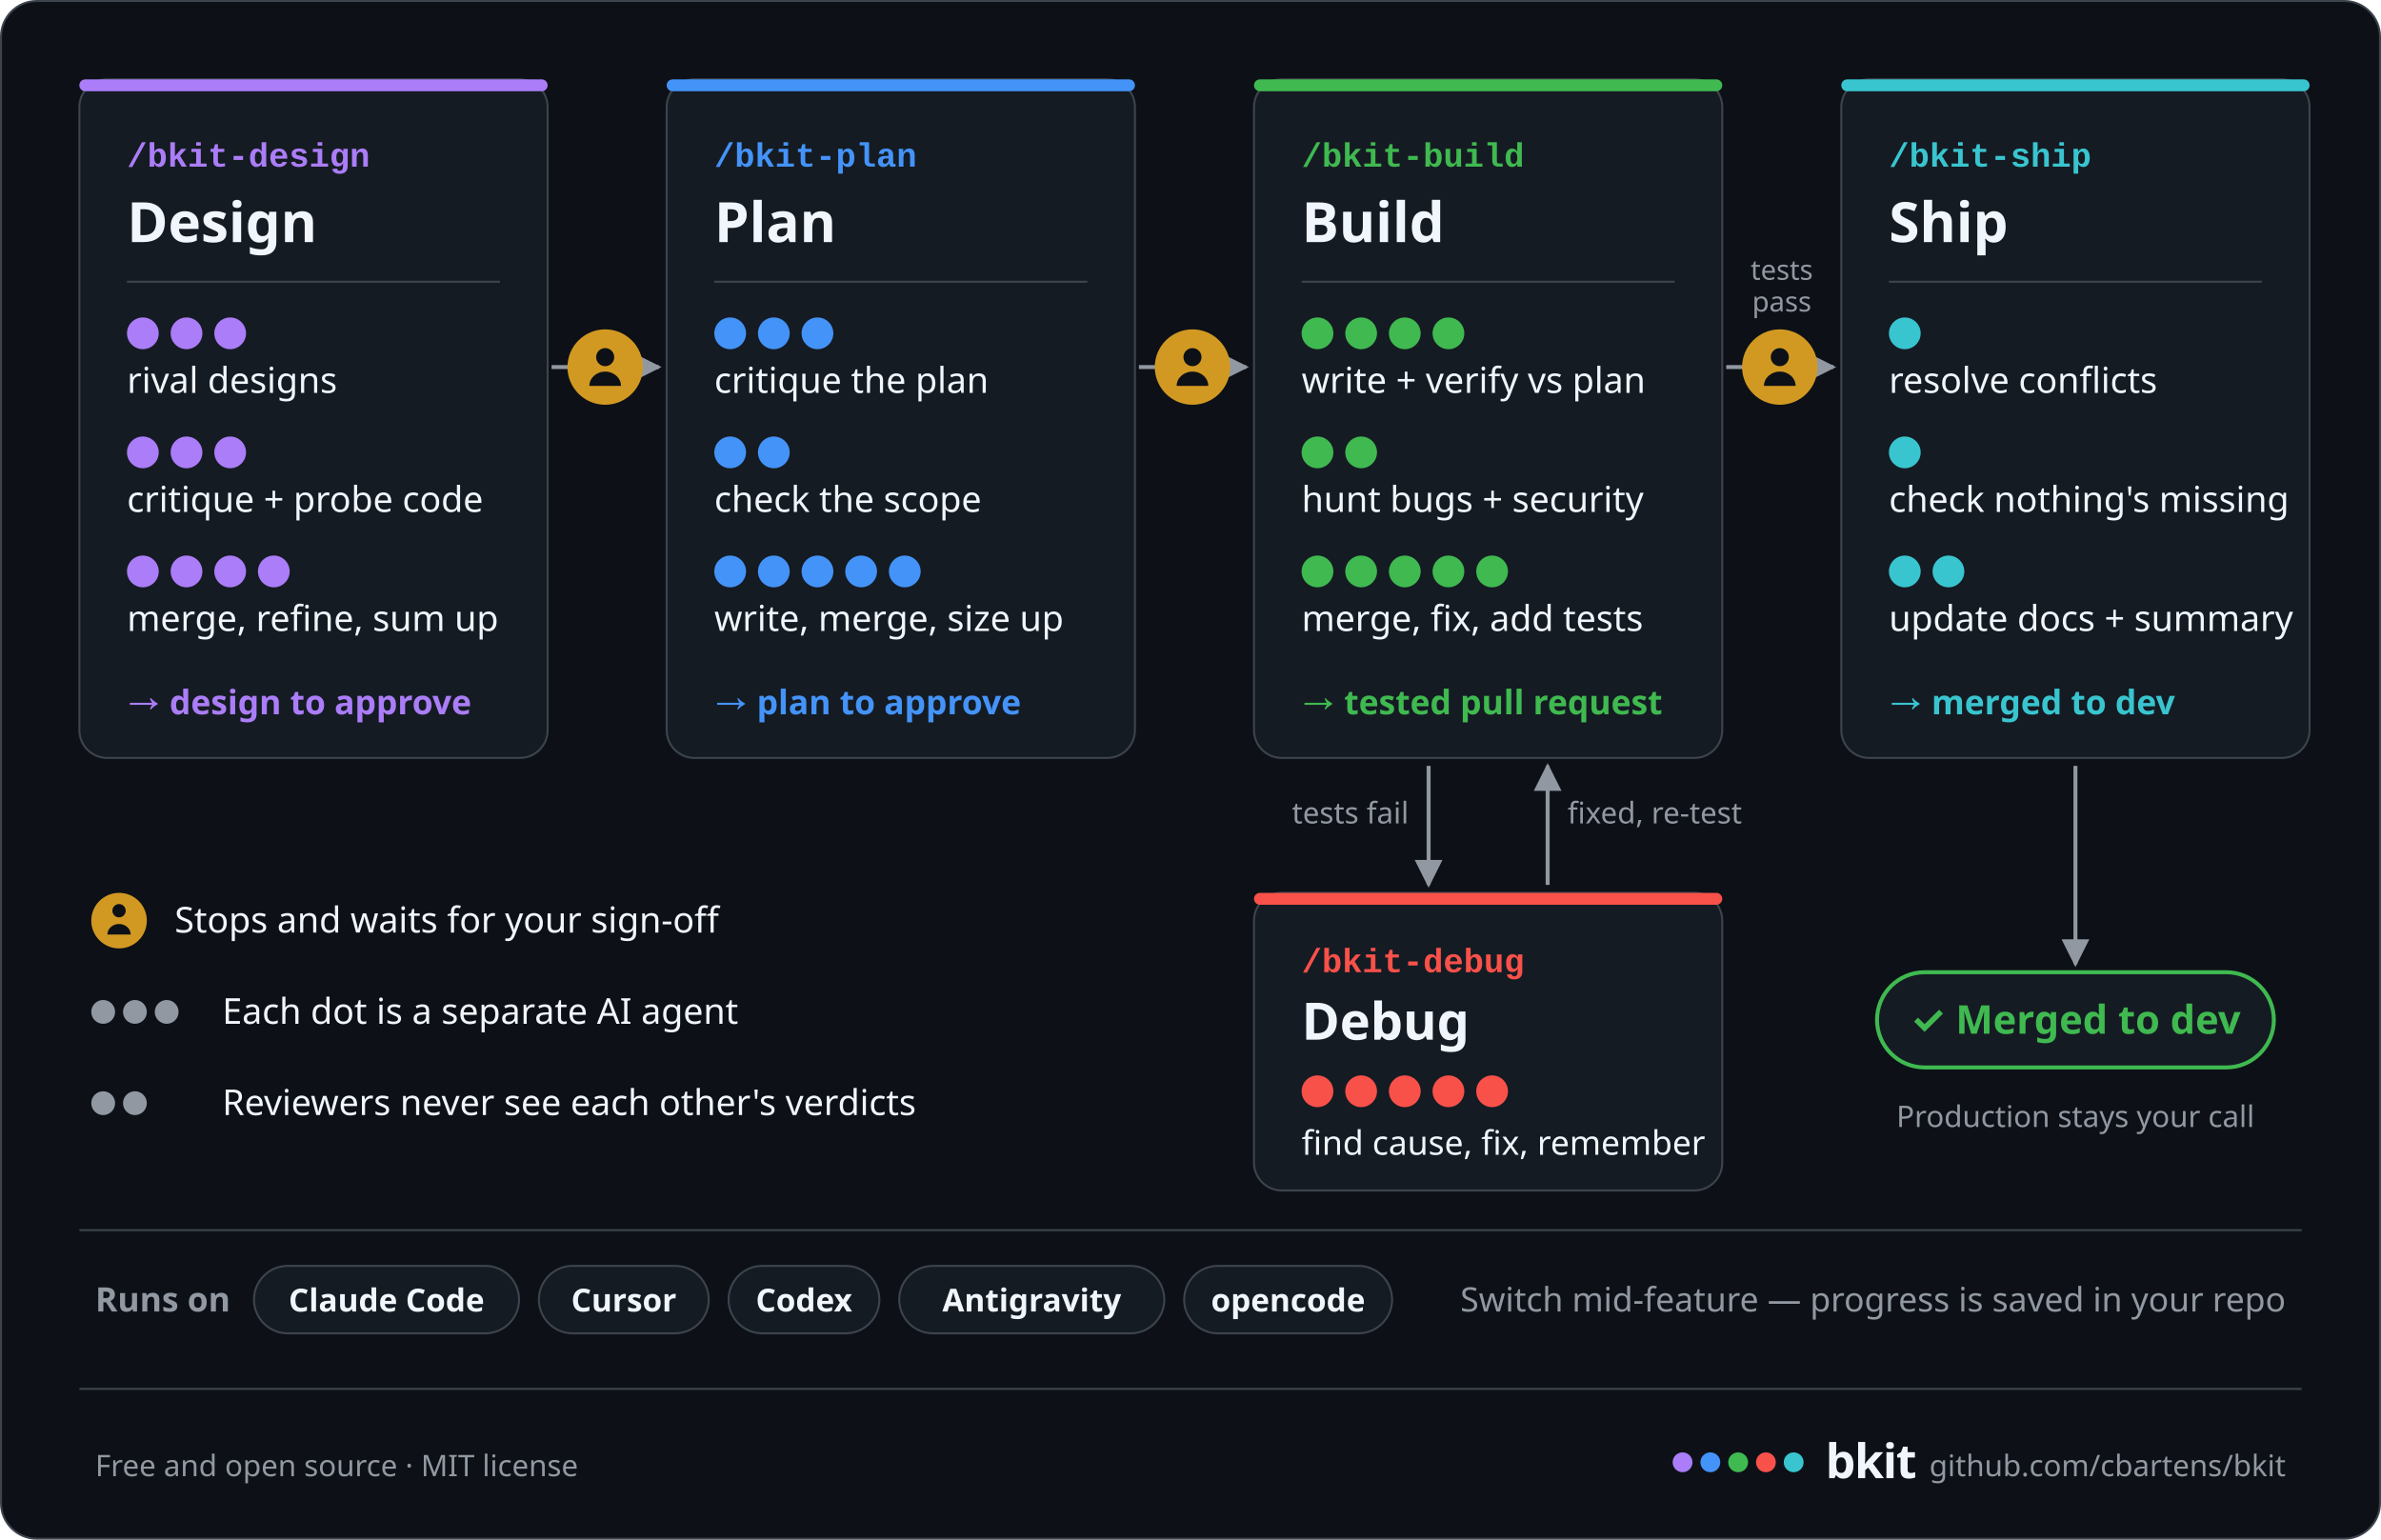
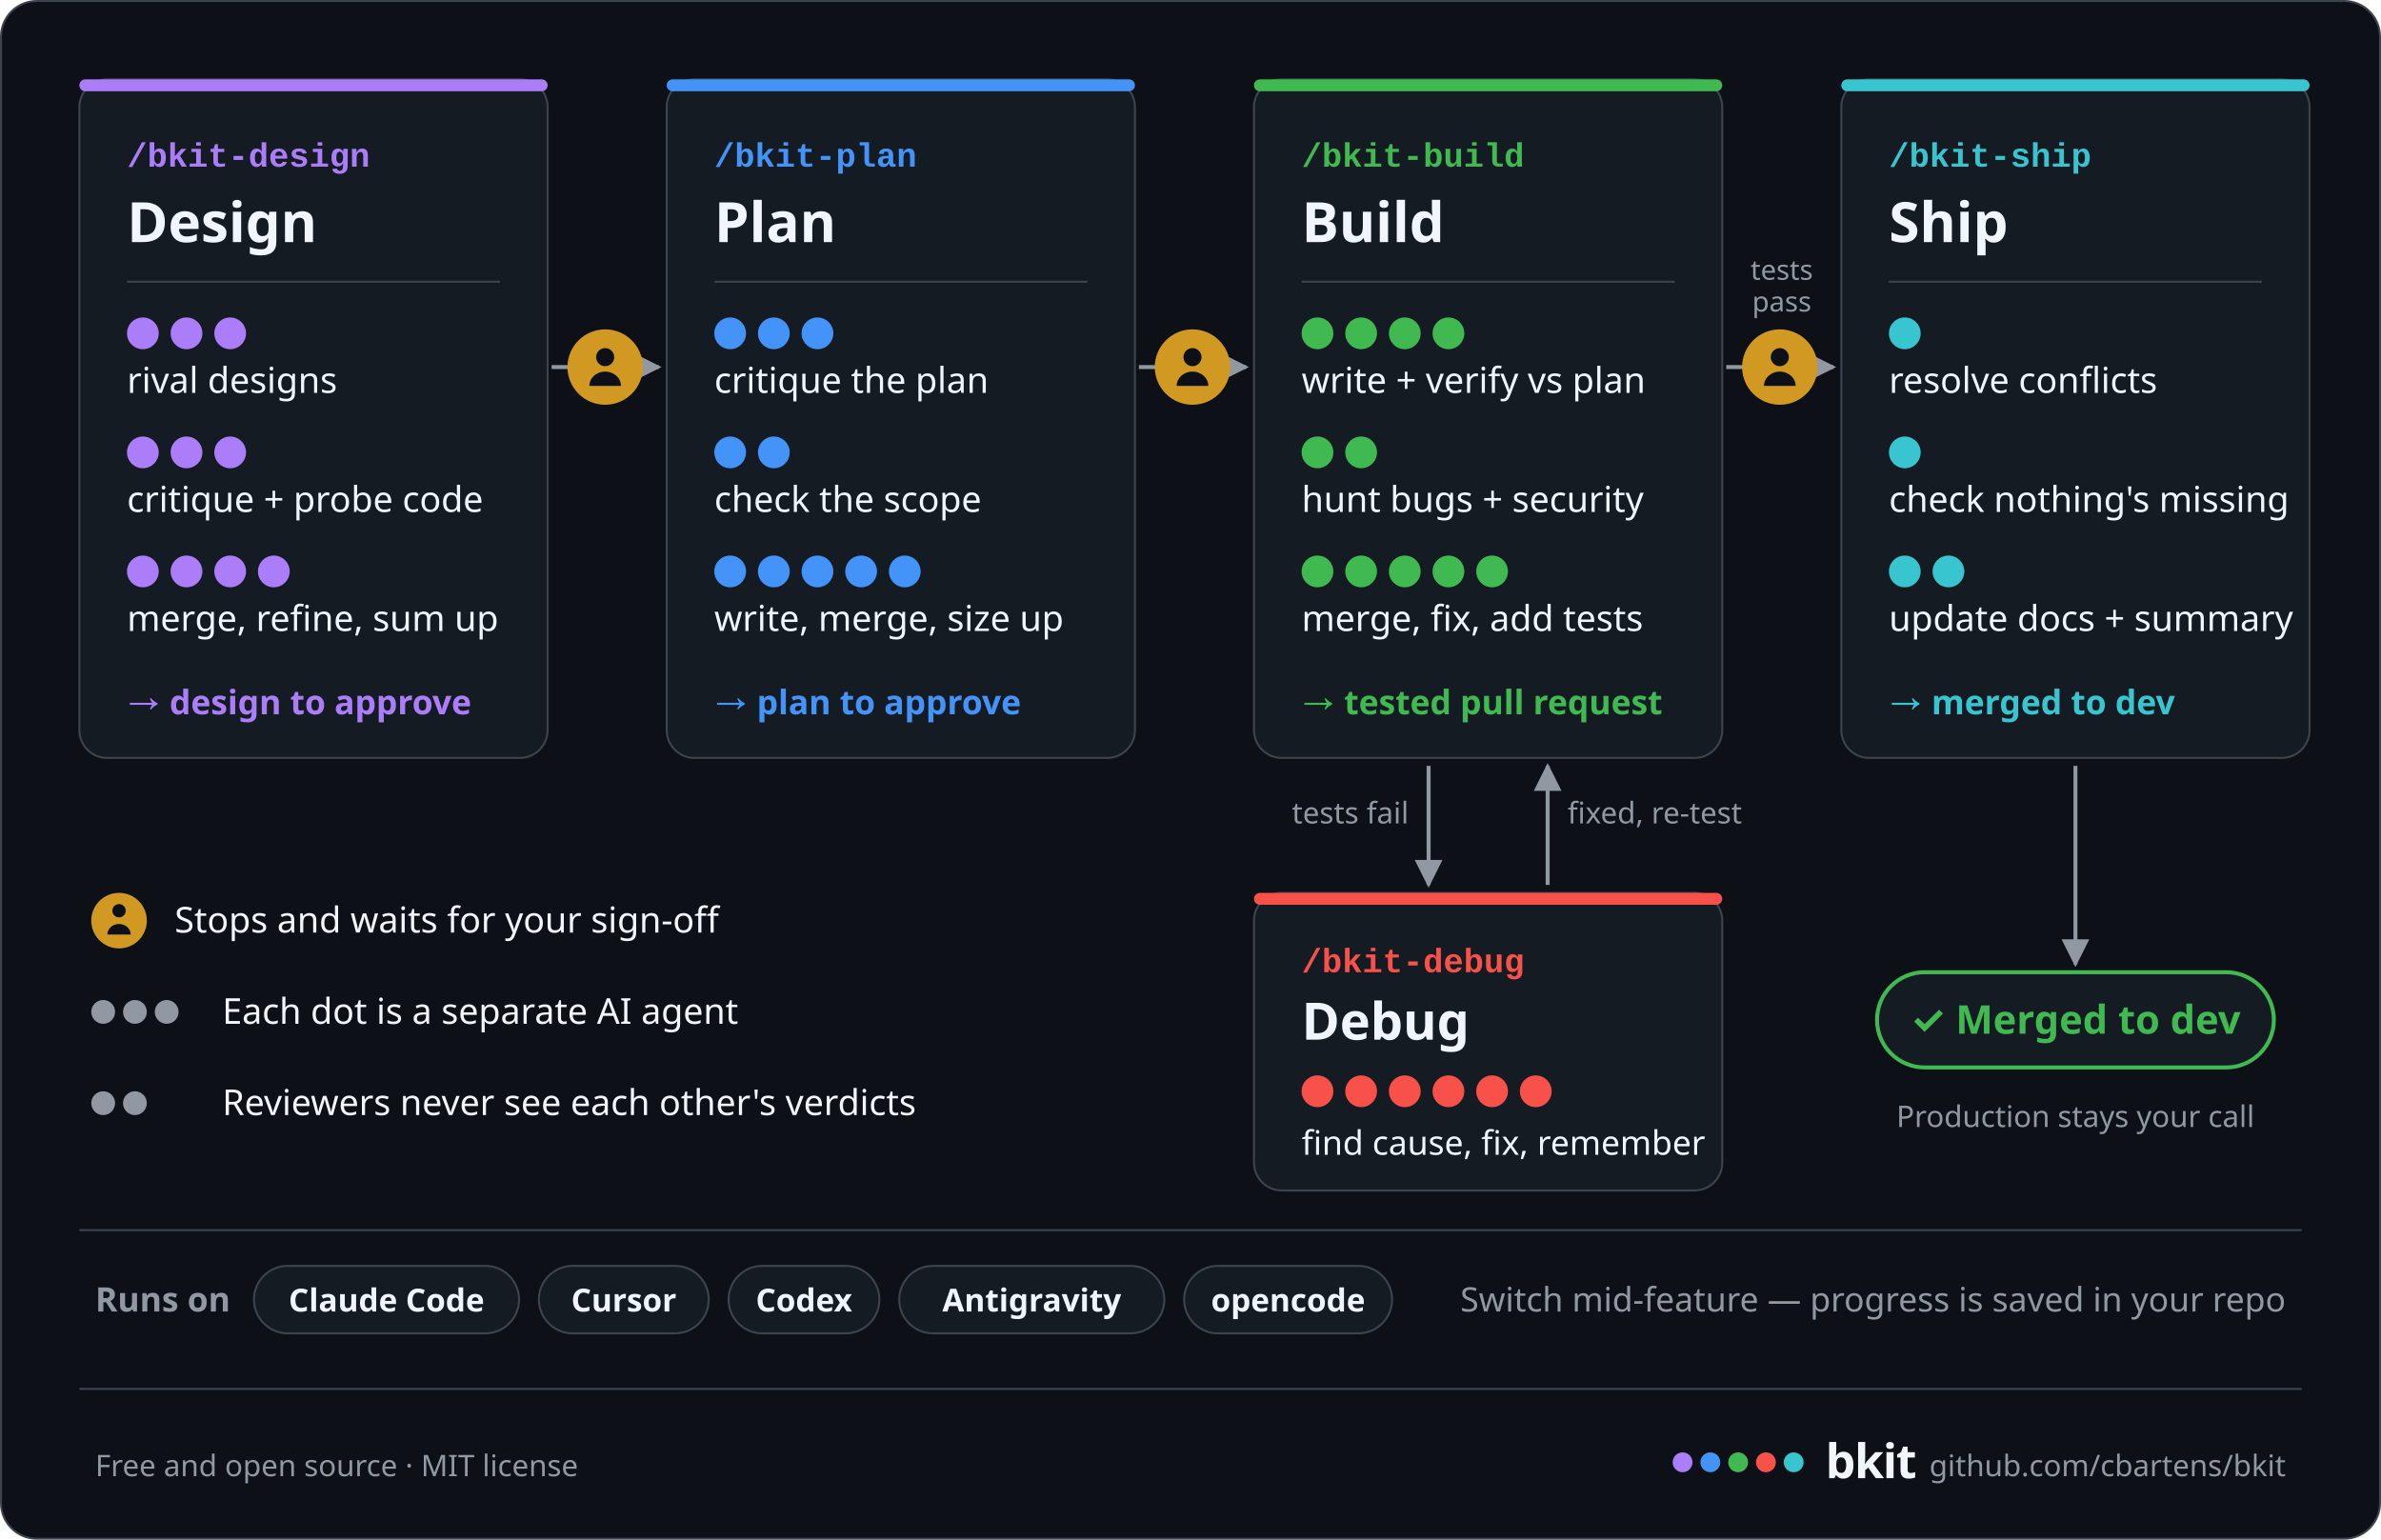
- <svg xmlns="http://www.w3.org/2000/svg" width="1200" height="776" viewBox="0 0 1200 776" role="img" aria-label="The bkit pipeline: design, plan, build and ship, with debug fixing failed tests. Each dot is one of 40 AI agents: 10 in design, 10 in plan, 11 in build, 5 in debug and 4 in ship. It waits for your sign-off after design, after plan and before merge, merges into dev, and leaves production to you. Runs on Claude Code, Cursor, Codex, Antigravity and opencode.">
+ <svg xmlns="http://www.w3.org/2000/svg" width="1200" height="776" viewBox="0 0 1200 776" role="img" aria-label="The bkit pipeline: design, plan, build and ship, with debug fixing failed tests. Each dot is one of 41 AI agents: 10 in design, 10 in plan, 11 in build, 6 in debug and 4 in ship. It waits for your sign-off after design, after plan and before merge, merges into dev, and leaves production to you. Runs on Claude Code, Cursor, Codex, Antigravity and opencode.">
  <defs>
    <marker id="ah" viewBox="0 0 10 10" refX="9" refY="5" markerWidth="7" markerHeight="7" orient="auto-start-reverse">
      <path d="M0,0 L10,5 L0,10 z" fill="#9198a1" />
    </marker>
  </defs>
  <rect x="0.5" y="0.5" width="1199" height="775" rx="18" fill="#0d1117" stroke="#3d444d" />
  <rect x="40" y="40" width="236" height="342" rx="14" fill="#151b23" stroke="#3d444d" />
  <rect x="40" y="40" width="236" height="6" rx="3" fill="#ab7df8" />
  <text x="64" y="84" font-family="ui-monospace, SFMono-Regular, 'SF Mono', Menlo, Consolas, 'Liberation Mono', monospace" font-size="17" font-weight="600" fill="#ab7df8" text-anchor="start">/bkit-design</text>
  <text x="64" y="122" font-family="-apple-system, BlinkMacSystemFont, 'Segoe UI', 'Noto Sans', Helvetica, Arial, sans-serif" font-size="28" font-weight="700" fill="#f0f6fc" text-anchor="start">Design</text>
  <line x1="64" y1="142" x2="252" y2="142" stroke="#3d444d" />
  <circle cx="72" cy="168" r="8" fill="#ab7df8" />
  <circle cx="94" cy="168" r="8" fill="#ab7df8" />
  <circle cx="116" cy="168" r="8" fill="#ab7df8" />
  <text x="64" y="198" font-family="-apple-system, BlinkMacSystemFont, 'Segoe UI', 'Noto Sans', Helvetica, Arial, sans-serif" font-size="18" font-weight="400" fill="#f0f6fc" text-anchor="start">rival designs</text>
  <circle cx="72" cy="228" r="8" fill="#ab7df8" />
  <circle cx="94" cy="228" r="8" fill="#ab7df8" />
  <circle cx="116" cy="228" r="8" fill="#ab7df8" />
  <text x="64" y="258" font-family="-apple-system, BlinkMacSystemFont, 'Segoe UI', 'Noto Sans', Helvetica, Arial, sans-serif" font-size="18" font-weight="400" fill="#f0f6fc" text-anchor="start">critique + probe code</text>
  <circle cx="72" cy="288" r="8" fill="#ab7df8" />
  <circle cx="94" cy="288" r="8" fill="#ab7df8" />
  <circle cx="116" cy="288" r="8" fill="#ab7df8" />
  <circle cx="138" cy="288" r="8" fill="#ab7df8" />
  <text x="64" y="318" font-family="-apple-system, BlinkMacSystemFont, 'Segoe UI', 'Noto Sans', Helvetica, Arial, sans-serif" font-size="18" font-weight="400" fill="#f0f6fc" text-anchor="start">merge, refine, sum up</text>
  <text x="64" y="360" font-family="-apple-system, BlinkMacSystemFont, 'Segoe UI', 'Noto Sans', Helvetica, Arial, sans-serif" font-size="17" font-weight="700" fill="#ab7df8" text-anchor="start">→ design to approve</text>
  <rect x="336" y="40" width="236" height="342" rx="14" fill="#151b23" stroke="#3d444d" />
  <rect x="336" y="40" width="236" height="6" rx="3" fill="#4493f8" />
  <text x="360" y="84" font-family="ui-monospace, SFMono-Regular, 'SF Mono', Menlo, Consolas, 'Liberation Mono', monospace" font-size="17" font-weight="600" fill="#4493f8" text-anchor="start">/bkit-plan</text>
  <text x="360" y="122" font-family="-apple-system, BlinkMacSystemFont, 'Segoe UI', 'Noto Sans', Helvetica, Arial, sans-serif" font-size="28" font-weight="700" fill="#f0f6fc" text-anchor="start">Plan</text>
  <line x1="360" y1="142" x2="548" y2="142" stroke="#3d444d" />
  <circle cx="368" cy="168" r="8" fill="#4493f8" />
  <circle cx="390" cy="168" r="8" fill="#4493f8" />
  <circle cx="412" cy="168" r="8" fill="#4493f8" />
  <text x="360" y="198" font-family="-apple-system, BlinkMacSystemFont, 'Segoe UI', 'Noto Sans', Helvetica, Arial, sans-serif" font-size="18" font-weight="400" fill="#f0f6fc" text-anchor="start">critique the plan</text>
  <circle cx="368" cy="228" r="8" fill="#4493f8" />
  <circle cx="390" cy="228" r="8" fill="#4493f8" />
  <text x="360" y="258" font-family="-apple-system, BlinkMacSystemFont, 'Segoe UI', 'Noto Sans', Helvetica, Arial, sans-serif" font-size="18" font-weight="400" fill="#f0f6fc" text-anchor="start">check the scope</text>
  <circle cx="368" cy="288" r="8" fill="#4493f8" />
  <circle cx="390" cy="288" r="8" fill="#4493f8" />
  <circle cx="412" cy="288" r="8" fill="#4493f8" />
  <circle cx="434" cy="288" r="8" fill="#4493f8" />
  <circle cx="456" cy="288" r="8" fill="#4493f8" />
  <text x="360" y="318" font-family="-apple-system, BlinkMacSystemFont, 'Segoe UI', 'Noto Sans', Helvetica, Arial, sans-serif" font-size="18" font-weight="400" fill="#f0f6fc" text-anchor="start">write, merge, size up</text>
  <text x="360" y="360" font-family="-apple-system, BlinkMacSystemFont, 'Segoe UI', 'Noto Sans', Helvetica, Arial, sans-serif" font-size="17" font-weight="700" fill="#4493f8" text-anchor="start">→ plan to approve</text>
  <rect x="632" y="40" width="236" height="342" rx="14" fill="#151b23" stroke="#3d444d" />
  <rect x="632" y="40" width="236" height="6" rx="3" fill="#3fb950" />
  <text x="656" y="84" font-family="ui-monospace, SFMono-Regular, 'SF Mono', Menlo, Consolas, 'Liberation Mono', monospace" font-size="17" font-weight="600" fill="#3fb950" text-anchor="start">/bkit-build</text>
  <text x="656" y="122" font-family="-apple-system, BlinkMacSystemFont, 'Segoe UI', 'Noto Sans', Helvetica, Arial, sans-serif" font-size="28" font-weight="700" fill="#f0f6fc" text-anchor="start">Build</text>
  <line x1="656" y1="142" x2="844" y2="142" stroke="#3d444d" />
  <circle cx="664" cy="168" r="8" fill="#3fb950" />
  <circle cx="686" cy="168" r="8" fill="#3fb950" />
  <circle cx="708" cy="168" r="8" fill="#3fb950" />
  <circle cx="730" cy="168" r="8" fill="#3fb950" />
  <text x="656" y="198" font-family="-apple-system, BlinkMacSystemFont, 'Segoe UI', 'Noto Sans', Helvetica, Arial, sans-serif" font-size="18" font-weight="400" fill="#f0f6fc" text-anchor="start">write + verify vs plan</text>
  <circle cx="664" cy="228" r="8" fill="#3fb950" />
  <circle cx="686" cy="228" r="8" fill="#3fb950" />
  <text x="656" y="258" font-family="-apple-system, BlinkMacSystemFont, 'Segoe UI', 'Noto Sans', Helvetica, Arial, sans-serif" font-size="18" font-weight="400" fill="#f0f6fc" text-anchor="start">hunt bugs + security</text>
  <circle cx="664" cy="288" r="8" fill="#3fb950" />
  <circle cx="686" cy="288" r="8" fill="#3fb950" />
  <circle cx="708" cy="288" r="8" fill="#3fb950" />
  <circle cx="730" cy="288" r="8" fill="#3fb950" />
  <circle cx="752" cy="288" r="8" fill="#3fb950" />
  <text x="656" y="318" font-family="-apple-system, BlinkMacSystemFont, 'Segoe UI', 'Noto Sans', Helvetica, Arial, sans-serif" font-size="18" font-weight="400" fill="#f0f6fc" text-anchor="start">merge, fix, add tests</text>
  <text x="656" y="360" font-family="-apple-system, BlinkMacSystemFont, 'Segoe UI', 'Noto Sans', Helvetica, Arial, sans-serif" font-size="17" font-weight="700" fill="#3fb950" text-anchor="start">→ tested pull request</text>
  <rect x="928" y="40" width="236" height="342" rx="14" fill="#151b23" stroke="#3d444d" />
  <rect x="928" y="40" width="236" height="6" rx="3" fill="#39c5cf" />
  <text x="952" y="84" font-family="ui-monospace, SFMono-Regular, 'SF Mono', Menlo, Consolas, 'Liberation Mono', monospace" font-size="17" font-weight="600" fill="#39c5cf" text-anchor="start">/bkit-ship</text>
  <text x="952" y="122" font-family="-apple-system, BlinkMacSystemFont, 'Segoe UI', 'Noto Sans', Helvetica, Arial, sans-serif" font-size="28" font-weight="700" fill="#f0f6fc" text-anchor="start">Ship</text>
  <line x1="952" y1="142" x2="1140" y2="142" stroke="#3d444d" />
  <circle cx="960" cy="168" r="8" fill="#39c5cf" />
  <text x="952" y="198" font-family="-apple-system, BlinkMacSystemFont, 'Segoe UI', 'Noto Sans', Helvetica, Arial, sans-serif" font-size="18" font-weight="400" fill="#f0f6fc" text-anchor="start">resolve conflicts</text>
  <circle cx="960" cy="228" r="8" fill="#39c5cf" />
  <text x="952" y="258" font-family="-apple-system, BlinkMacSystemFont, 'Segoe UI', 'Noto Sans', Helvetica, Arial, sans-serif" font-size="18" font-weight="400" fill="#f0f6fc" text-anchor="start">check nothing's missing</text>
  <circle cx="960" cy="288" r="8" fill="#39c5cf" />
  <circle cx="982" cy="288" r="8" fill="#39c5cf" />
  <text x="952" y="318" font-family="-apple-system, BlinkMacSystemFont, 'Segoe UI', 'Noto Sans', Helvetica, Arial, sans-serif" font-size="18" font-weight="400" fill="#f0f6fc" text-anchor="start">update docs + summary</text>
  <text x="952" y="360" font-family="-apple-system, BlinkMacSystemFont, 'Segoe UI', 'Noto Sans', Helvetica, Arial, sans-serif" font-size="17" font-weight="700" fill="#39c5cf" text-anchor="start">→ merged to dev</text>
  <line x1="278" y1="185" x2="332" y2="185" stroke="#9198a1" stroke-width="2" marker-end="url(#ah)" />
  <circle cx="305" cy="185" r="19" fill="#d29922" />
  <circle cx="305" cy="180" r="4.56" fill="#0d1117" />
  <path d="M297.02 194.5 a7.98 7.22 0 0 1 15.96 0 z" fill="#0d1117" />
  <line x1="574" y1="185" x2="628" y2="185" stroke="#9198a1" stroke-width="2" marker-end="url(#ah)" />
  <circle cx="601" cy="185" r="19" fill="#d29922" />
  <circle cx="601" cy="180" r="4.56" fill="#0d1117" />
  <path d="M593.02 194.5 a7.98 7.22 0 0 1 15.96 0 z" fill="#0d1117" />
  <line x1="870" y1="185" x2="924" y2="185" stroke="#9198a1" stroke-width="2" marker-end="url(#ah)" />
  <circle cx="897" cy="185" r="19" fill="#d29922" />
  <circle cx="897" cy="180" r="4.56" fill="#0d1117" />
  <path d="M889.02 194.5 a7.98 7.22 0 0 1 15.96 0 z" fill="#0d1117" />
  <text x="898" y="141" font-family="-apple-system, BlinkMacSystemFont, 'Segoe UI', 'Noto Sans', Helvetica, Arial, sans-serif" font-size="14" font-weight="400" fill="#9198a1" text-anchor="middle">tests</text>
  <text x="898" y="157" font-family="-apple-system, BlinkMacSystemFont, 'Segoe UI', 'Noto Sans', Helvetica, Arial, sans-serif" font-size="14" font-weight="400" fill="#9198a1" text-anchor="middle">pass</text>
  <line x1="720" y1="386" x2="720" y2="446" stroke="#9198a1" stroke-width="2" marker-end="url(#ah)" />
  <line x1="780" y1="446" x2="780" y2="386" stroke="#9198a1" stroke-width="2" marker-end="url(#ah)" />
  <text x="710" y="415" font-family="-apple-system, BlinkMacSystemFont, 'Segoe UI', 'Noto Sans', Helvetica, Arial, sans-serif" font-size="15" font-weight="400" fill="#9198a1" text-anchor="end">tests fail</text>
  <text x="790" y="415" font-family="-apple-system, BlinkMacSystemFont, 'Segoe UI', 'Noto Sans', Helvetica, Arial, sans-serif" font-size="15" font-weight="400" fill="#9198a1" text-anchor="start">fixed, re-test</text>
  <rect x="632" y="450" width="236" height="150" rx="14" fill="#151b23" stroke="#3d444d" />
  <rect x="632" y="450" width="236" height="6" rx="3" fill="#f85149" />
  <text x="656" y="490" font-family="ui-monospace, SFMono-Regular, 'SF Mono', Menlo, Consolas, 'Liberation Mono', monospace" font-size="17" font-weight="600" fill="#f85149" text-anchor="start">/bkit-debug</text>
  <text x="656" y="524" font-family="-apple-system, BlinkMacSystemFont, 'Segoe UI', 'Noto Sans', Helvetica, Arial, sans-serif" font-size="26" font-weight="700" fill="#f0f6fc" text-anchor="start">Debug</text>
  <circle cx="664" cy="550" r="8" fill="#f85149" />
  <circle cx="686" cy="550" r="8" fill="#f85149" />
  <circle cx="708" cy="550" r="8" fill="#f85149" />
  <circle cx="730" cy="550" r="8" fill="#f85149" />
  <circle cx="752" cy="550" r="8" fill="#f85149" />
+   <circle cx="774" cy="550" r="8" fill="#f85149" />
  <text x="656" y="582" font-family="-apple-system, BlinkMacSystemFont, 'Segoe UI', 'Noto Sans', Helvetica, Arial, sans-serif" font-size="17" font-weight="400" fill="#f0f6fc" text-anchor="start">find cause, fix, remember</text>
  <line x1="1046" y1="386" x2="1046" y2="486" stroke="#9198a1" stroke-width="2" marker-end="url(#ah)" />
  <rect x="946" y="490" width="200" height="48" rx="24" fill="#151b23" stroke="#3fb950" stroke-width="2" />
  <text x="1046" y="521" font-family="-apple-system, BlinkMacSystemFont, 'Segoe UI', 'Noto Sans', Helvetica, Arial, sans-serif" font-size="20" font-weight="700" fill="#3fb950" text-anchor="middle">✓ Merged to dev</text>
  <text x="1046" y="568" font-family="-apple-system, BlinkMacSystemFont, 'Segoe UI', 'Noto Sans', Helvetica, Arial, sans-serif" font-size="15" font-weight="400" fill="#9198a1" text-anchor="middle">Production stays your call</text>
  <circle cx="60" cy="464" r="14" fill="#d29922" />
  <circle cx="60" cy="459" r="3.36" fill="#0d1117" />
  <path d="M54.12 471 a5.88 5.32 0 0 1 11.76 0 z" fill="#0d1117" />
  <text x="88" y="470" font-family="-apple-system, BlinkMacSystemFont, 'Segoe UI', 'Noto Sans', Helvetica, Arial, sans-serif" font-size="18" font-weight="400" fill="#f0f6fc" text-anchor="start">Stops and waits for your sign-off</text>
  <circle cx="52" cy="510" r="6" fill="#9198a1" />
  <circle cx="68" cy="510" r="6" fill="#9198a1" />
  <circle cx="84" cy="510" r="6" fill="#9198a1" />
  <text x="112" y="516" font-family="-apple-system, BlinkMacSystemFont, 'Segoe UI', 'Noto Sans', Helvetica, Arial, sans-serif" font-size="18" font-weight="400" fill="#f0f6fc" text-anchor="start">Each dot is a separate AI agent</text>
  <circle cx="52" cy="556" r="6" fill="#9198a1" />
  <circle cx="68" cy="556" r="6" fill="#9198a1" />
  <text x="112" y="562" font-family="-apple-system, BlinkMacSystemFont, 'Segoe UI', 'Noto Sans', Helvetica, Arial, sans-serif" font-size="18" font-weight="400" fill="#f0f6fc" text-anchor="start">Reviewers never see each other's verdicts</text>
  <line x1="40" y1="620" x2="1160" y2="620" stroke="#3d444d" />
  <text x="48" y="661" font-family="-apple-system, BlinkMacSystemFont, 'Segoe UI', 'Noto Sans', Helvetica, Arial, sans-serif" font-size="17" font-weight="600" fill="#9198a1" text-anchor="start">Runs on</text>
  <rect x="128" y="638" width="133.6" height="34" rx="17" fill="#151b23" stroke="#3d444d" />
  <text x="194.8" y="661" font-family="-apple-system, BlinkMacSystemFont, 'Segoe UI', 'Noto Sans', Helvetica, Arial, sans-serif" font-size="16" font-weight="600" fill="#f0f6fc" text-anchor="middle">Claude Code</text>
  <rect x="271.6" y="638" width="85.6" height="34" rx="17" fill="#151b23" stroke="#3d444d" />
  <text x="314.4" y="661" font-family="-apple-system, BlinkMacSystemFont, 'Segoe UI', 'Noto Sans', Helvetica, Arial, sans-serif" font-size="16" font-weight="600" fill="#f0f6fc" text-anchor="middle">Cursor</text>
  <rect x="367.2" y="638" width="76" height="34" rx="17" fill="#151b23" stroke="#3d444d" />
  <text x="405.2" y="661" font-family="-apple-system, BlinkMacSystemFont, 'Segoe UI', 'Noto Sans', Helvetica, Arial, sans-serif" font-size="16" font-weight="600" fill="#f0f6fc" text-anchor="middle">Codex</text>
  <rect x="453.2" y="638" width="133.6" height="34" rx="17" fill="#151b23" stroke="#3d444d" />
  <text x="520" y="661" font-family="-apple-system, BlinkMacSystemFont, 'Segoe UI', 'Noto Sans', Helvetica, Arial, sans-serif" font-size="16" font-weight="600" fill="#f0f6fc" text-anchor="middle">Antigravity</text>
  <rect x="596.8" y="638" width="104.8" height="34" rx="17" fill="#151b23" stroke="#3d444d" />
  <text x="649.2" y="661" font-family="-apple-system, BlinkMacSystemFont, 'Segoe UI', 'Noto Sans', Helvetica, Arial, sans-serif" font-size="16" font-weight="600" fill="#f0f6fc" text-anchor="middle">opencode</text>
  <text x="1152" y="661" font-family="-apple-system, BlinkMacSystemFont, 'Segoe UI', 'Noto Sans', Helvetica, Arial, sans-serif" font-size="17" font-weight="400" fill="#9198a1" text-anchor="end">Switch mid-feature — progress is saved in your repo</text>
  <line x1="40" y1="700" x2="1160" y2="700" stroke="#3d444d" />
  <circle cx="848" cy="737" r="5" fill="#ab7df8" />
  <circle cx="862" cy="737" r="5" fill="#4493f8" />
  <circle cx="876" cy="737" r="5" fill="#3fb950" />
  <circle cx="890" cy="737" r="5" fill="#f85149" />
  <circle cx="904" cy="737" r="5" fill="#39c5cf" />
  <text x="48" y="744" font-family="-apple-system, BlinkMacSystemFont, 'Segoe UI', 'Noto Sans', Helvetica, Arial, sans-serif" font-size="15" font-weight="400" fill="#9198a1" text-anchor="start">Free and open source  ·  MIT license</text>
  <text x="920" y="745" font-family="-apple-system, BlinkMacSystemFont, 'Segoe UI', 'Noto Sans', Helvetica, Arial, sans-serif" font-size="24" font-weight="800" fill="#f0f6fc" text-anchor="start" letter-spacing="-0.6">bkit</text>
  <text x="1152" y="744" font-family="-apple-system, BlinkMacSystemFont, 'Segoe UI', 'Noto Sans', Helvetica, Arial, sans-serif" font-size="15" font-weight="400" fill="#9198a1" text-anchor="end">github.com/cbartens/bkit</text>
</svg>
